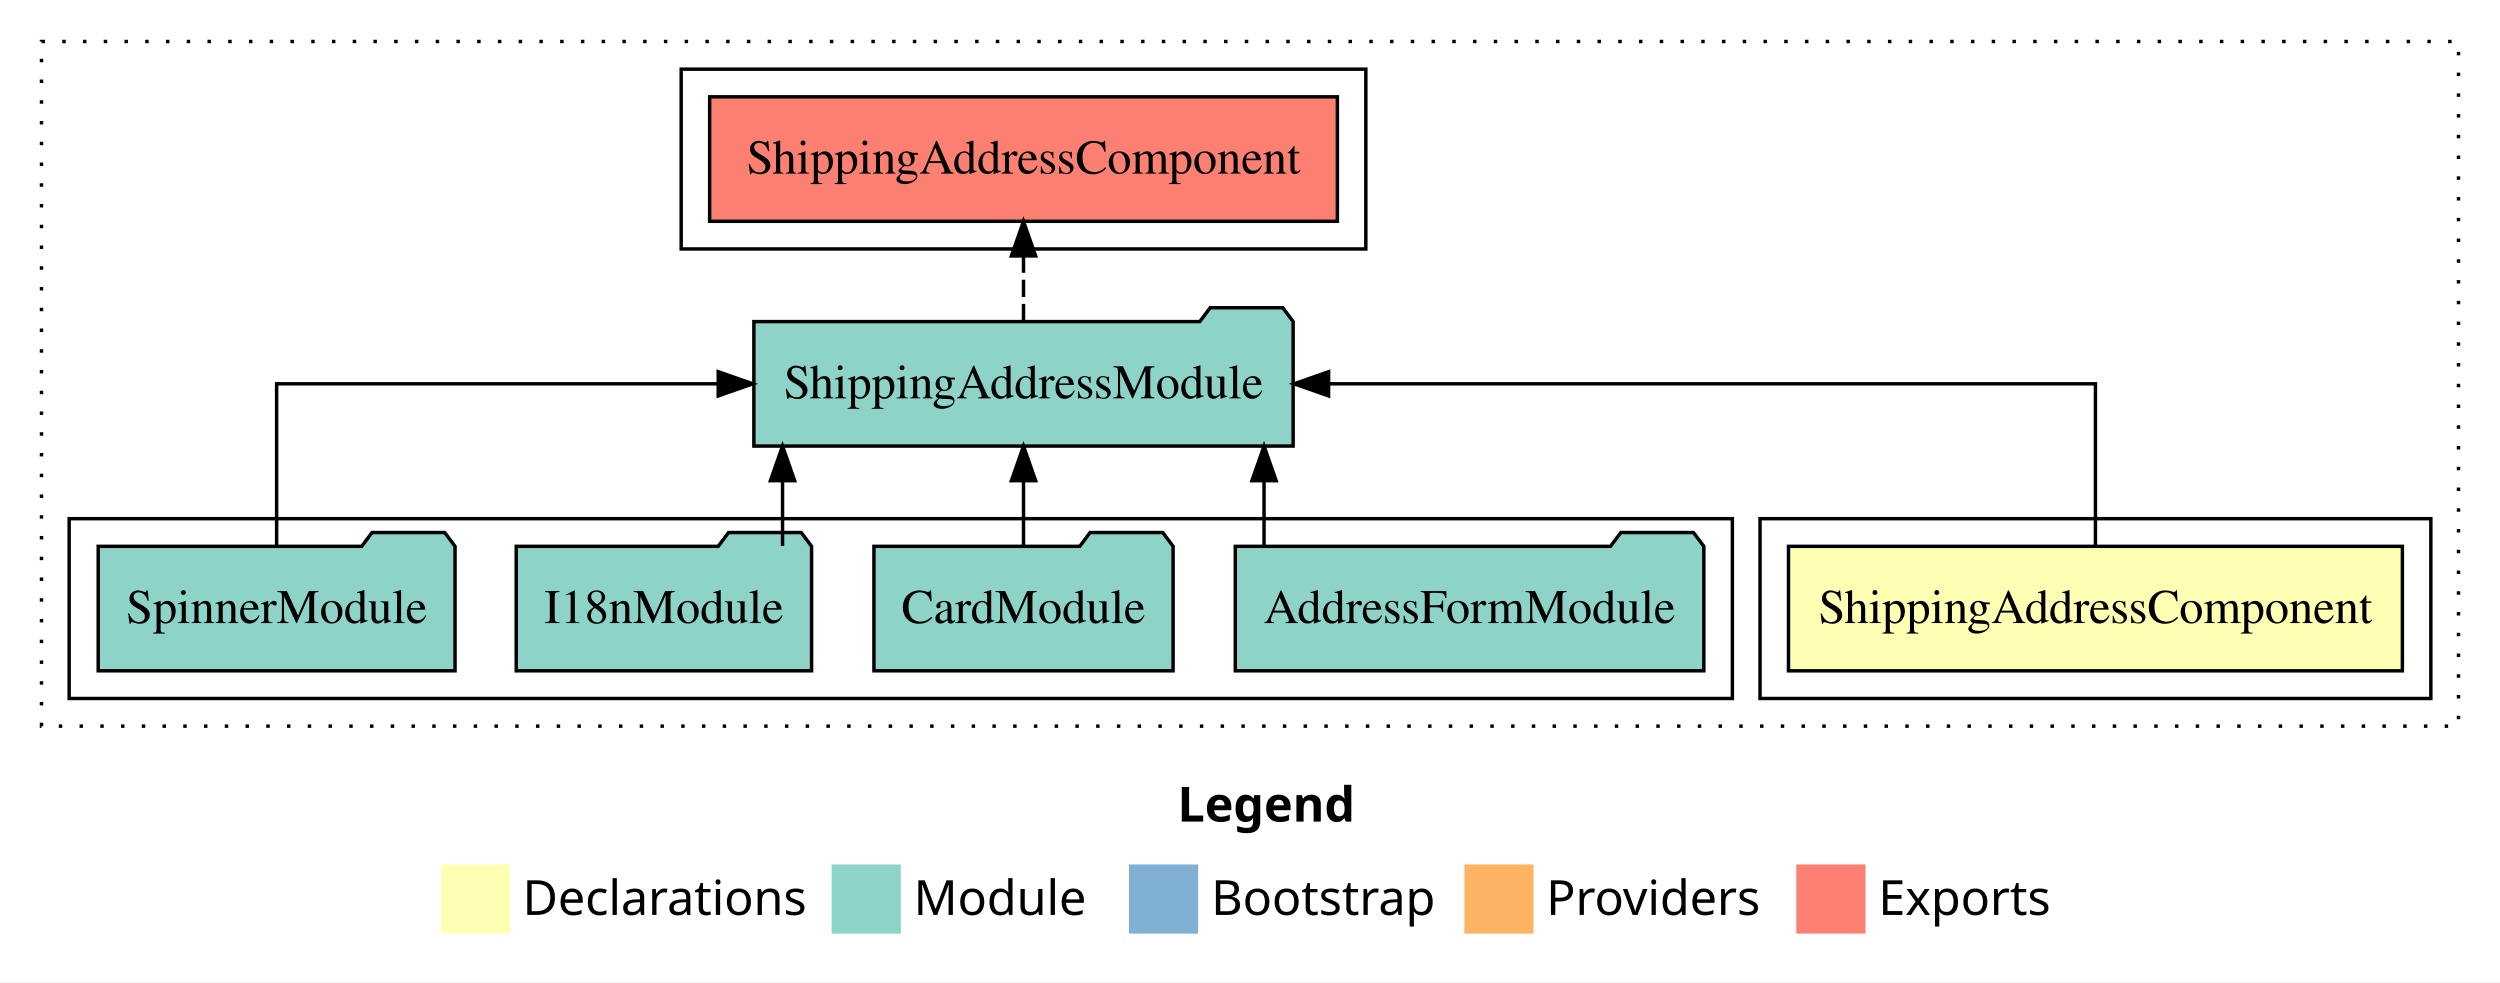
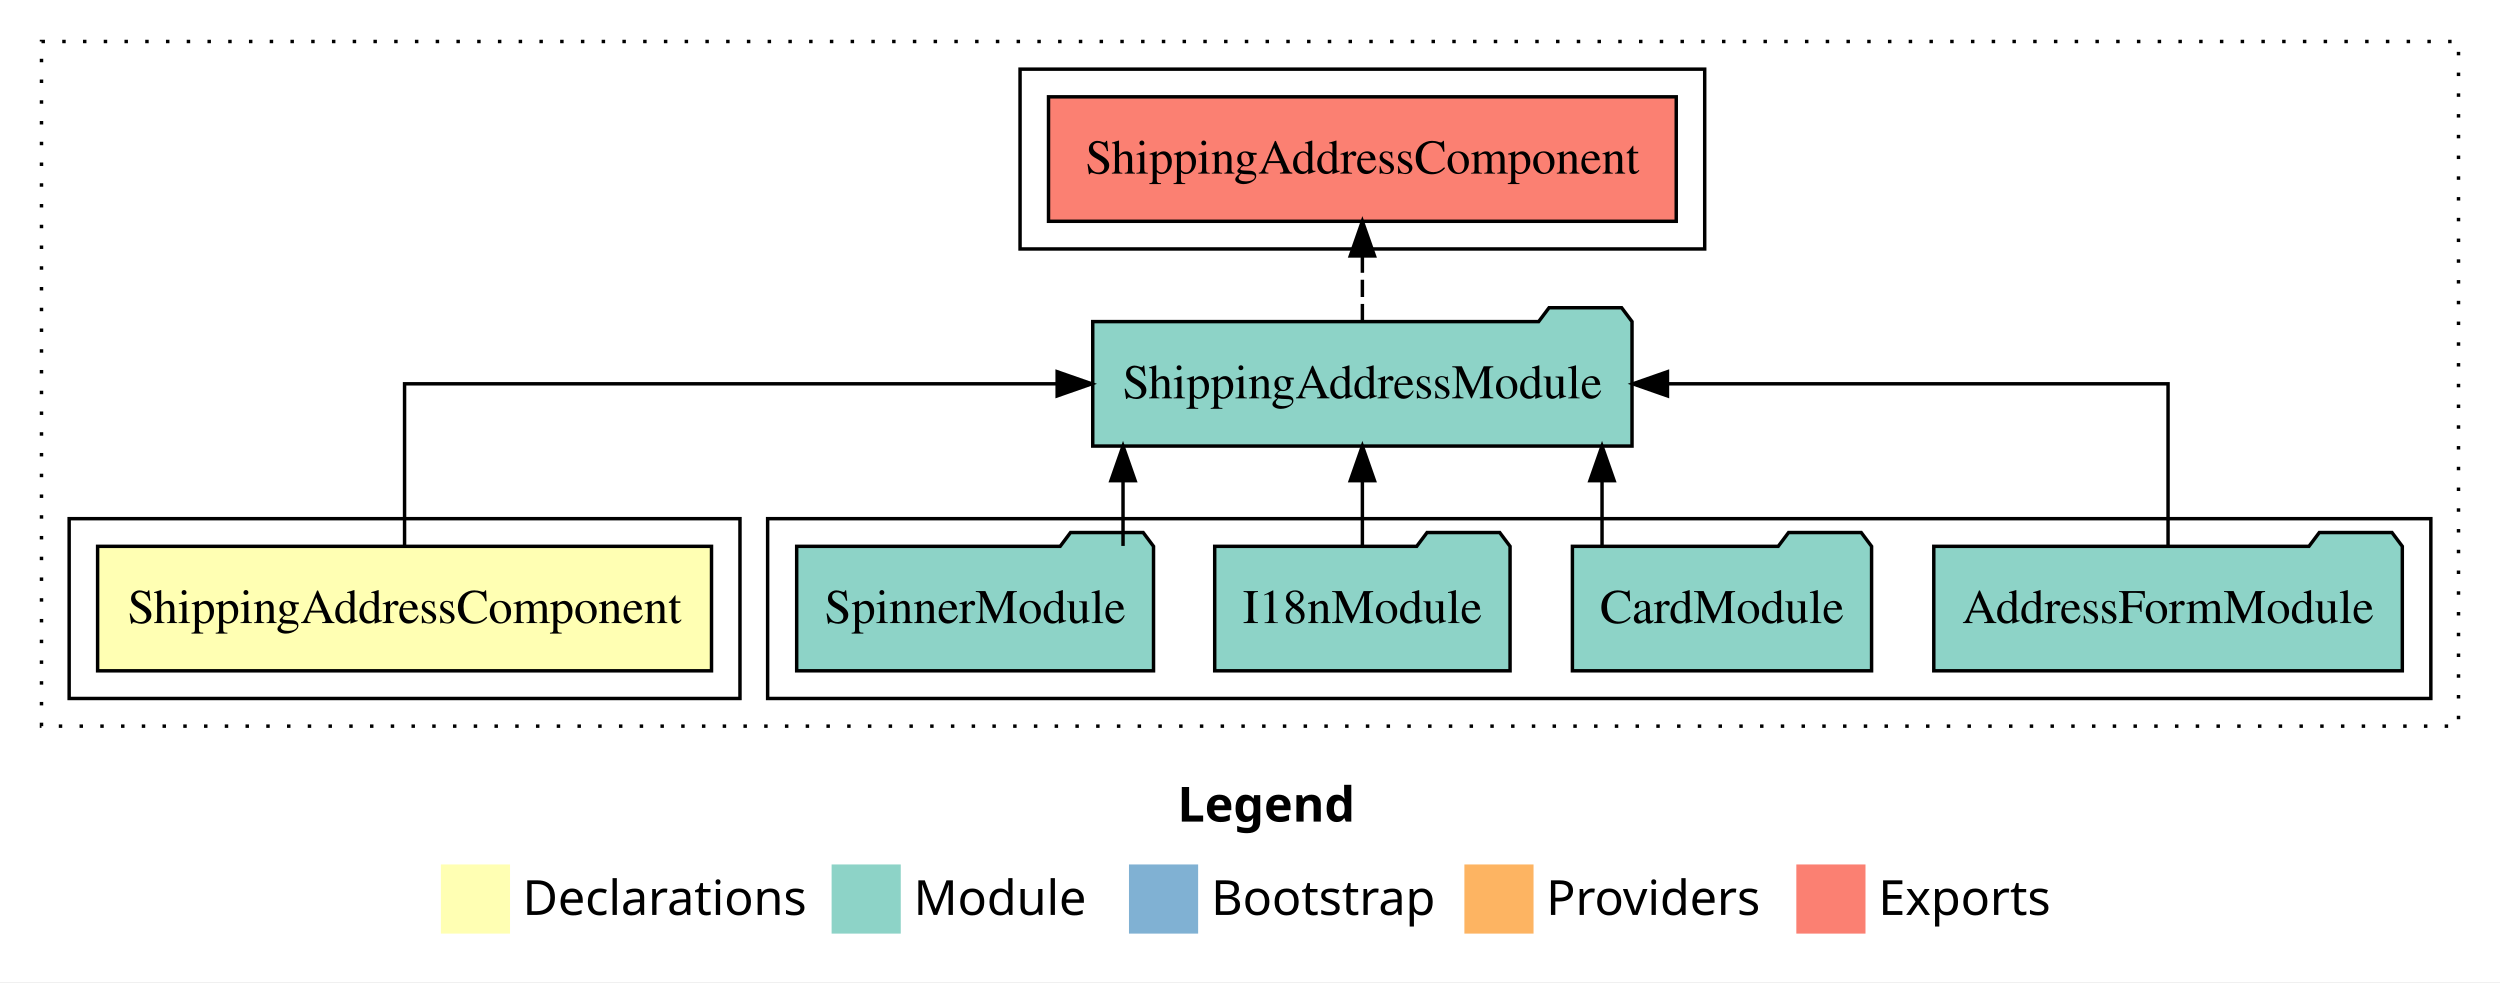
<svg xmlns="http://www.w3.org/2000/svg" width="723pt" height="284pt" viewBox="0.00 0.00 723.00 284.00">
  <g id="graph0" class="graph" transform="scale(1 1) rotate(0) translate(4 280)">
    <polygon fill="white" stroke="transparent" points="-4,4 -4,-280 719,-280 719,4 -4,4" />
    <text text-anchor="start" x="336.51" y="-42.4" font-family="sans-serif" font-weight="bold" font-size="14.00">Legend</text>
    <polygon fill="#ffffb3" stroke="transparent" points="123.5,-10 123.5,-30 143.5,-30 143.5,-10 123.5,-10" />
    <text text-anchor="start" x="147.13" y="-15.4" font-family="sans-serif" font-size="14.00">  Declarations</text>
    <polygon fill="#8dd3c7" stroke="transparent" points="236.5,-10 236.5,-30 256.5,-30 256.5,-10 236.5,-10" />
    <text text-anchor="start" x="260.23" y="-15.4" font-family="sans-serif" font-size="14.00">  Module</text>
    <polygon fill="#80b1d3" stroke="transparent" points="322.5,-10 322.5,-30 342.5,-30 342.5,-10 322.5,-10" />
    <text text-anchor="start" x="346.28" y="-15.4" font-family="sans-serif" font-size="14.00">  Bootstrap</text>
    <polygon fill="#fdb462" stroke="transparent" points="419.5,-10 419.5,-30 439.5,-30 439.5,-10 419.5,-10" />
    <text text-anchor="start" x="443.17" y="-15.4" font-family="sans-serif" font-size="14.00">  Providers</text>
    <polygon fill="#fb8072" stroke="transparent" points="515.5,-10 515.5,-30 535.5,-30 535.5,-10 515.5,-10" />
    <text text-anchor="start" x="539.23" y="-15.4" font-family="sans-serif" font-size="14.00">  Exports</text>
    <g id="clust1" class="cluster">
      <polygon fill="none" stroke="black" stroke-dasharray="1,5" points="8,-70 8,-268 707,-268 707,-70 8,-70" />
    </g>
-     <g id="clust5" class="cluster">
-       <polygon fill="none" stroke="black" points="193,-208 193,-260 391,-260 391,-208 193,-208" />
+     <g id="clust4" class="cluster">
+       <polygon fill="none" stroke="black" points="218,-78 218,-130 699,-130 699,-78 218,-78" />
    </g>
    <g id="clust2" class="cluster">
-       <polygon fill="none" stroke="black" points="505,-78 505,-130 699,-130 699,-78 505,-78" />
+       <polygon fill="none" stroke="black" points="16,-78 16,-130 210,-130 210,-78 16,-78" />
    </g>
-     <g id="clust4" class="cluster">
-       <polygon fill="none" stroke="black" points="16,-78 16,-130 497,-130 497,-78 16,-78" />
+     <g id="clust5" class="cluster">
+       <polygon fill="none" stroke="black" points="291,-208 291,-260 489,-260 489,-208 291,-208" />
    </g>
    <g id="node1" class="node">
-       <polygon fill="#ffffb3" stroke="black" points="690.77,-122 513.23,-122 513.23,-86 690.77,-86 690.77,-122" />
-       <text text-anchor="middle" x="602" y="-99.8" font-family="Times,serif" font-size="14.00">ShippingAddressComponent</text>
+       <polygon fill="#ffffb3" stroke="black" points="201.77,-122 24.23,-122 24.23,-86 201.77,-86 201.77,-122" />
+       <text text-anchor="middle" x="113" y="-99.8" font-family="Times,serif" font-size="14.00">ShippingAddressComponent</text>
    </g>
    <g id="node2" class="node">
-       <polygon fill="#8dd3c7" stroke="black" points="369.98,-187 366.98,-191 345.98,-191 342.98,-187 214.02,-187 214.02,-151 369.98,-151 369.98,-187" />
-       <text text-anchor="middle" x="292" y="-164.8" font-family="Times,serif" font-size="14.00">ShippingAddressModule</text>
+       <polygon fill="#8dd3c7" stroke="black" points="467.98,-187 464.98,-191 443.98,-191 440.98,-187 312.02,-187 312.02,-151 467.98,-151 467.98,-187" />
+       <text text-anchor="middle" x="390" y="-164.8" font-family="Times,serif" font-size="14.00">ShippingAddressModule</text>
    </g>
    <g id="edge1" class="edge">
-       <path fill="none" stroke="black" d="M602,-122.11C602,-141.34 602,-169 602,-169 602,-169 380.23,-169 380.23,-169" />
-       <polygon fill="black" stroke="black" points="380.23,-165.5 370.23,-169 380.23,-172.5 380.23,-165.5" />
+       <path fill="none" stroke="black" d="M113,-122.11C113,-141.34 113,-169 113,-169 113,-169 301.73,-169 301.73,-169" />
+       <polygon fill="black" stroke="black" points="301.73,-172.5 311.73,-169 301.73,-165.5 301.73,-172.5" />
    </g>
    <g id="node7" class="node">
-       <polygon fill="#fb8072" stroke="black" points="382.77,-252 201.23,-252 201.23,-216 382.77,-216 382.77,-252" />
-       <text text-anchor="middle" x="292" y="-229.8" font-family="Times,serif" font-size="14.00">ShippingAddressComponent </text>
+       <polygon fill="#fb8072" stroke="black" points="480.77,-252 299.23,-252 299.23,-216 480.77,-216 480.77,-252" />
+       <text text-anchor="middle" x="390" y="-229.8" font-family="Times,serif" font-size="14.00">ShippingAddressComponent </text>
    </g>
    <g id="edge6" class="edge">
-       <path fill="none" stroke="black" stroke-dasharray="5,2" d="M292,-187.11C292,-187.11 292,-205.99 292,-205.99" />
-       <polygon fill="black" stroke="black" points="288.5,-205.99 292,-215.99 295.5,-205.99 288.5,-205.99" />
+       <path fill="none" stroke="black" stroke-dasharray="5,2" d="M390,-187.11C390,-187.11 390,-205.99 390,-205.99" />
+       <polygon fill="black" stroke="black" points="386.5,-205.99 390,-215.99 393.5,-205.99 386.5,-205.99" />
    </g>
    <g id="node3" class="node">
-       <polygon fill="#8dd3c7" stroke="black" points="488.75,-122 485.75,-126 464.75,-126 461.75,-122 353.25,-122 353.25,-86 488.75,-86 488.75,-122" />
-       <text text-anchor="middle" x="421" y="-99.8" font-family="Times,serif" font-size="14.00">AddressFormModule</text>
+       <polygon fill="#8dd3c7" stroke="black" points="690.75,-122 687.75,-126 666.75,-126 663.75,-122 555.25,-122 555.25,-86 690.75,-86 690.75,-122" />
+       <text text-anchor="middle" x="623" y="-99.8" font-family="Times,serif" font-size="14.00">AddressFormModule</text>
    </g>
    <g id="edge2" class="edge">
-       <path fill="none" stroke="black" d="M361.56,-122.11C361.56,-122.11 361.56,-140.99 361.56,-140.99" />
-       <polygon fill="black" stroke="black" points="358.06,-140.99 361.56,-150.99 365.06,-140.99 358.06,-140.99" />
+       <path fill="none" stroke="black" d="M623,-122.11C623,-141.34 623,-169 623,-169 623,-169 478.23,-169 478.23,-169" />
+       <polygon fill="black" stroke="black" points="478.23,-165.5 468.23,-169 478.23,-172.5 478.23,-165.5" />
    </g>
    <g id="node4" class="node">
-       <polygon fill="#8dd3c7" stroke="black" points="335.26,-122 332.26,-126 311.26,-126 308.26,-122 248.74,-122 248.74,-86 335.26,-86 335.26,-122" />
-       <text text-anchor="middle" x="292" y="-99.8" font-family="Times,serif" font-size="14.00">CardModule</text>
+       <polygon fill="#8dd3c7" stroke="black" points="537.26,-122 534.26,-126 513.26,-126 510.26,-122 450.74,-122 450.74,-86 537.26,-86 537.26,-122" />
+       <text text-anchor="middle" x="494" y="-99.8" font-family="Times,serif" font-size="14.00">CardModule</text>
    </g>
    <g id="edge3" class="edge">
-       <path fill="none" stroke="black" d="M292,-122.11C292,-122.11 292,-140.99 292,-140.99" />
-       <polygon fill="black" stroke="black" points="288.5,-140.99 292,-150.99 295.5,-140.99 288.5,-140.99" />
+       <path fill="none" stroke="black" d="M459.31,-122.11C459.31,-122.11 459.31,-140.99 459.31,-140.99" />
+       <polygon fill="black" stroke="black" points="455.81,-140.99 459.31,-150.99 462.81,-140.99 455.81,-140.99" />
    </g>
    <g id="node5" class="node">
-       <polygon fill="#8dd3c7" stroke="black" points="230.71,-122 227.71,-126 206.71,-126 203.71,-122 145.29,-122 145.29,-86 230.71,-86 230.71,-122" />
-       <text text-anchor="middle" x="188" y="-99.8" font-family="Times,serif" font-size="14.00">I18nModule</text>
+       <polygon fill="#8dd3c7" stroke="black" points="432.71,-122 429.71,-126 408.71,-126 405.71,-122 347.29,-122 347.29,-86 432.71,-86 432.71,-122" />
+       <text text-anchor="middle" x="390" y="-99.8" font-family="Times,serif" font-size="14.00">I18nModule</text>
    </g>
    <g id="edge4" class="edge">
-       <path fill="none" stroke="black" d="M222.31,-122.11C222.31,-122.11 222.31,-140.99 222.31,-140.99" />
-       <polygon fill="black" stroke="black" points="218.81,-140.99 222.31,-150.99 225.81,-140.99 218.81,-140.99" />
+       <path fill="none" stroke="black" d="M390,-122.11C390,-122.11 390,-140.99 390,-140.99" />
+       <polygon fill="black" stroke="black" points="386.5,-140.99 390,-150.99 393.5,-140.99 386.5,-140.99" />
    </g>
    <g id="node6" class="node">
-       <polygon fill="#8dd3c7" stroke="black" points="127.6,-122 124.6,-126 103.6,-126 100.6,-122 24.4,-122 24.4,-86 127.6,-86 127.6,-122" />
-       <text text-anchor="middle" x="76" y="-99.8" font-family="Times,serif" font-size="14.00">SpinnerModule</text>
+       <polygon fill="#8dd3c7" stroke="black" points="329.6,-122 326.6,-126 305.6,-126 302.6,-122 226.4,-122 226.4,-86 329.6,-86 329.6,-122" />
+       <text text-anchor="middle" x="278" y="-99.8" font-family="Times,serif" font-size="14.00">SpinnerModule</text>
    </g>
    <g id="edge5" class="edge">
-       <path fill="none" stroke="black" d="M76,-122.11C76,-141.34 76,-169 76,-169 76,-169 203.71,-169 203.71,-169" />
-       <polygon fill="black" stroke="black" points="203.71,-172.5 213.71,-169 203.71,-165.5 203.71,-172.5" />
+       <path fill="none" stroke="black" d="M320.78,-122.11C320.78,-122.11 320.78,-140.99 320.78,-140.99" />
+       <polygon fill="black" stroke="black" points="317.28,-140.99 320.78,-150.99 324.28,-140.99 317.28,-140.99" />
    </g>
  </g>
</svg>
